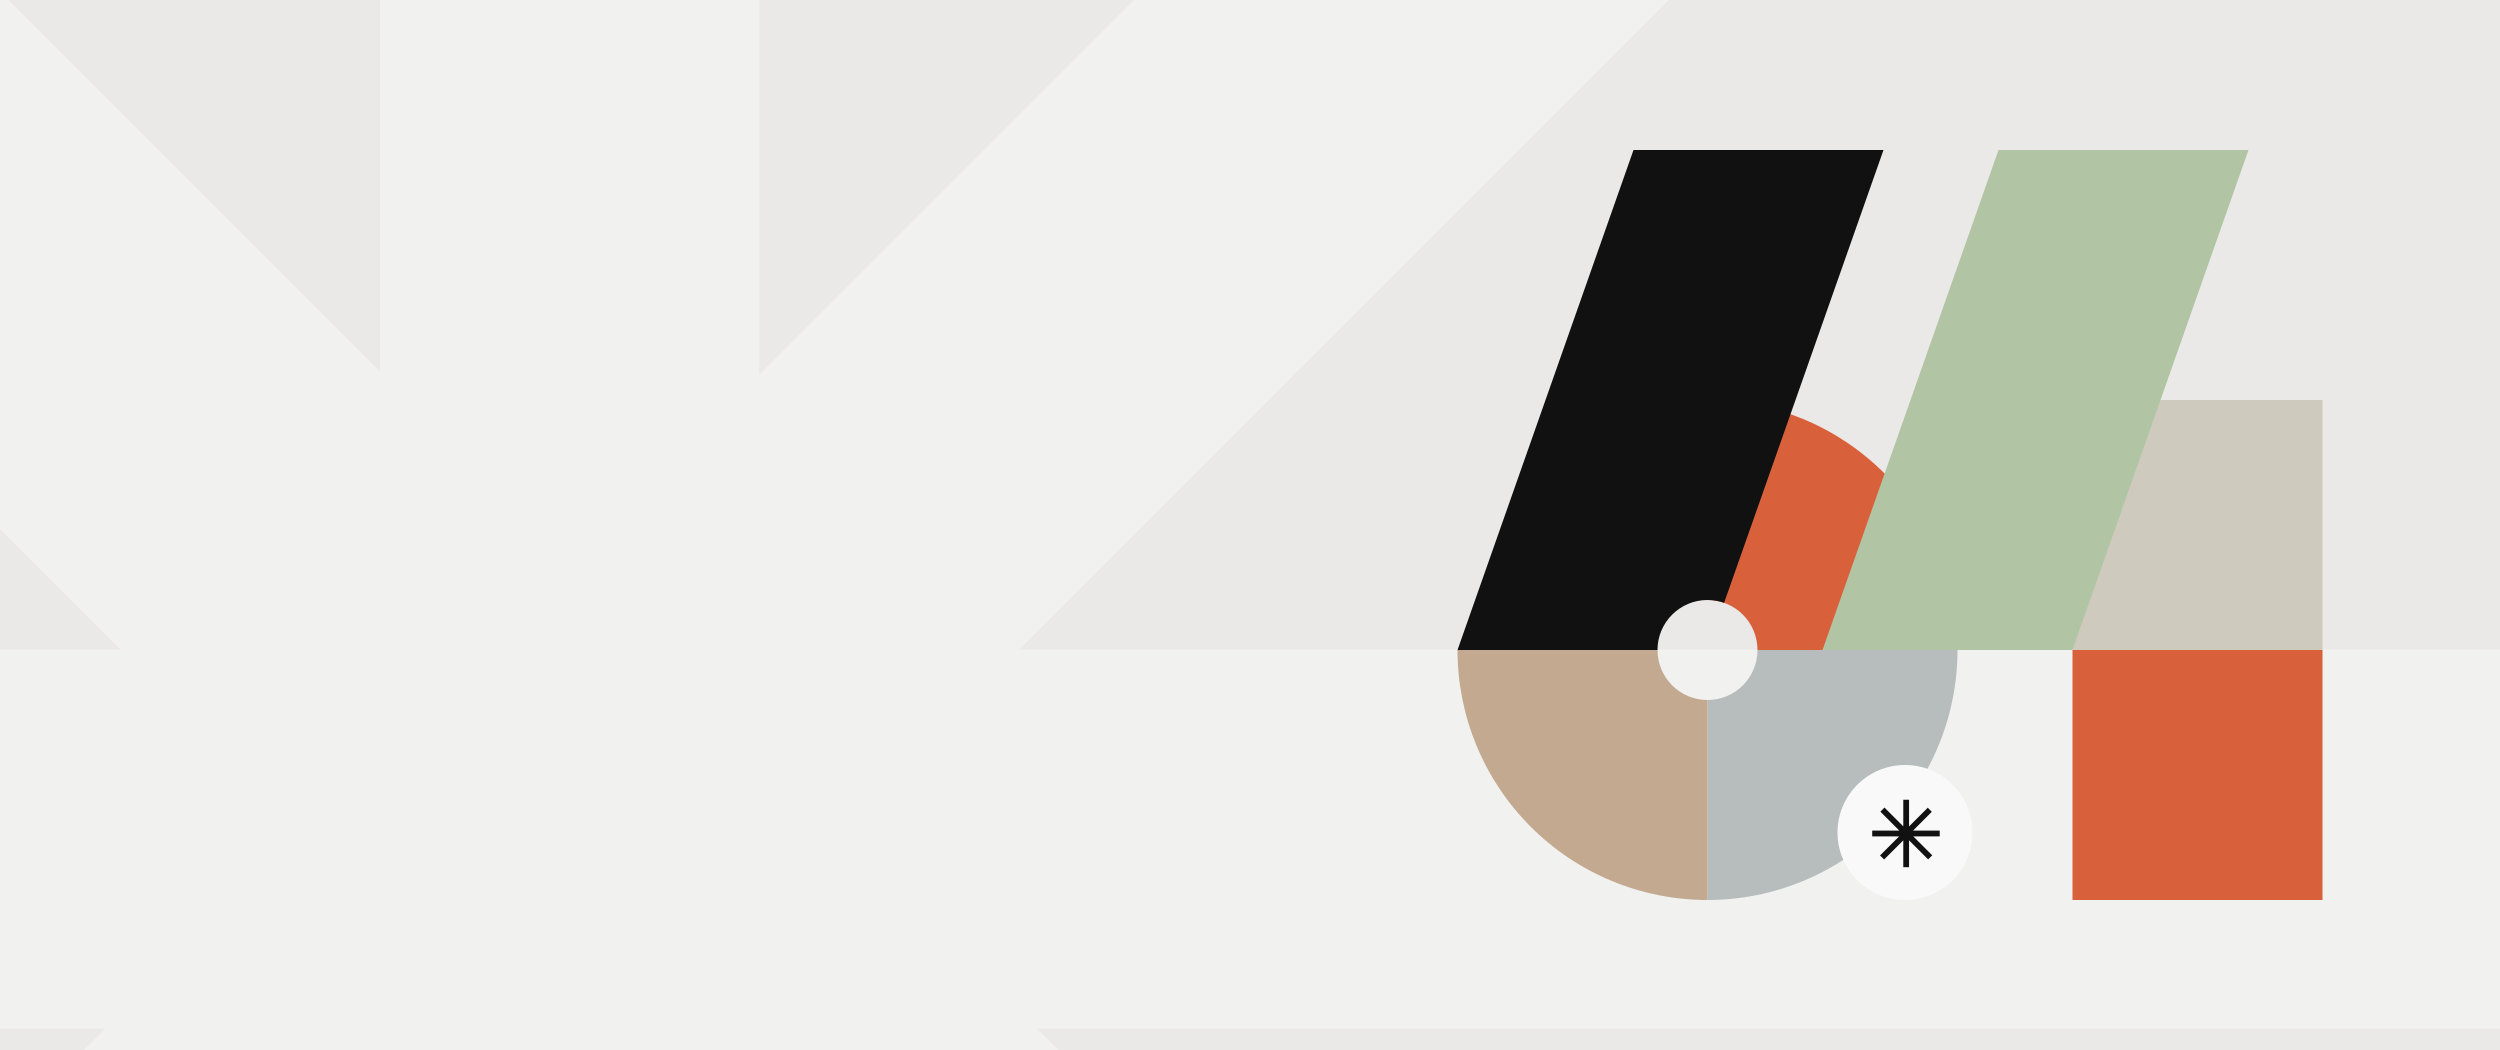
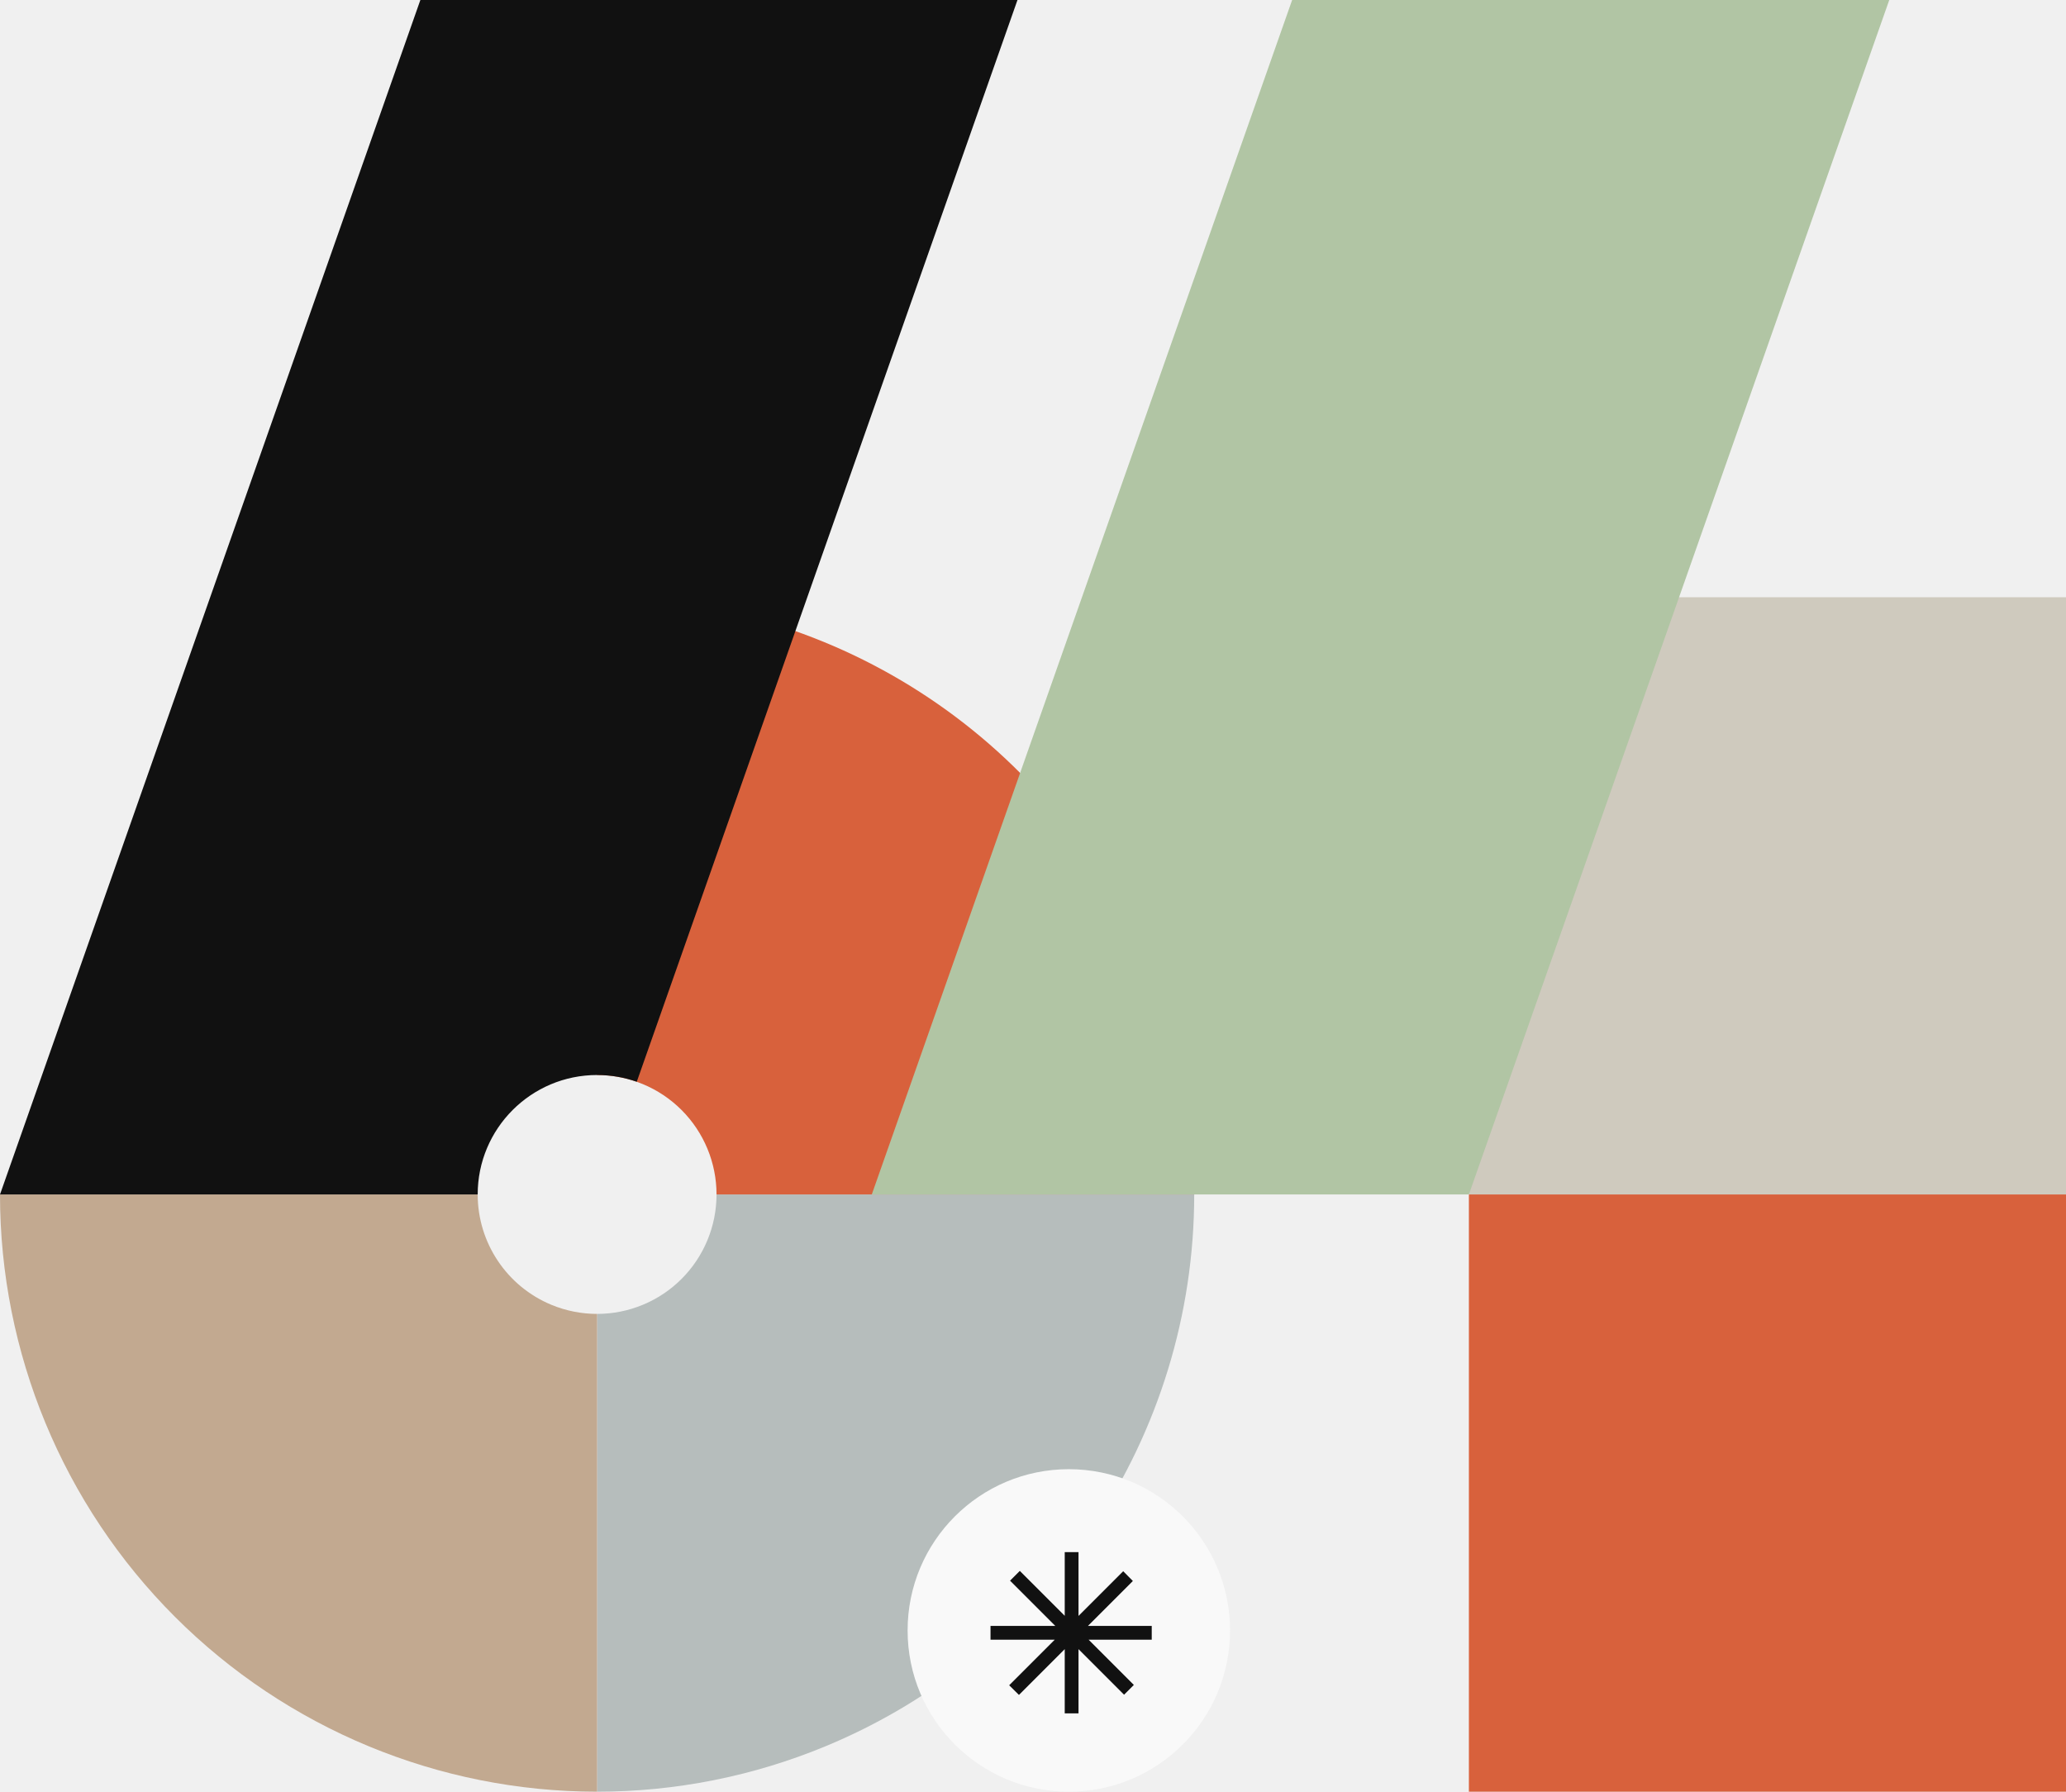
- <svg xmlns="http://www.w3.org/2000/svg" width="1000" height="420" viewBox="0 0 1000 420" fill="none">
-   <g clip-path="url(#clip0_945_5566)">
-     <rect width="1000" height="420" fill="#EAE9E7" />
-     <path d="M303.711 -552.516V149.852L795.846 -342.283L902.156 -234.778L407.632 259.746H1110V411.448H414.799L912.907 909.556L805.402 1017.06L303.711 515.37V1222.52H152.009V515.37L-352.071 1019.45L-459.577 913.139L42.115 411.448H-665.031V259.746H48.087L-450.021 -238.361L-342.515 -345.867L152.009 148.657V-552.516H303.711Z" fill="white" fill-opacity="0.35" />
-     <path d="M783 260C783 273.132 780.413 286.136 775.388 298.268C770.362 310.401 762.997 321.425 753.711 330.711C744.425 339.997 733.401 347.362 721.268 352.388C709.136 357.413 696.132 360 683 360L683 280C685.626 280 688.227 279.483 690.654 278.478C693.08 277.472 695.285 275.999 697.142 274.142C698.999 272.285 700.472 270.08 701.478 267.654C702.483 265.227 703 262.626 703 260H783Z" fill="#B6BDBC" />
-     <path d="M683 160C696.132 160 709.136 162.587 721.268 167.612C733.401 172.638 744.425 180.003 753.711 189.289C762.997 198.575 770.362 209.599 775.388 221.732C780.413 233.864 783 246.868 783 260L703 260C703 257.374 702.483 254.773 701.478 252.346C700.472 249.92 698.999 247.715 697.142 245.858C695.285 244.001 693.08 242.528 690.654 241.522C688.227 240.517 685.626 240 683 240V160Z" fill="#D8613C" />
-     <path d="M683 360C669.868 360 656.864 357.413 644.732 352.388C632.599 347.362 621.575 339.996 612.289 330.711C603.003 321.425 595.637 310.401 590.612 298.268C585.587 286.136 583 273.132 583 260L663 260C663 262.626 663.517 265.227 664.522 267.654C665.527 270.08 667.001 272.285 668.858 274.142C670.715 275.999 672.92 277.472 675.346 278.478C677.773 279.483 680.374 280 683 280L683 360Z" fill="#C2A990" />
-     <path fill-rule="evenodd" clip-rule="evenodd" d="M753.4 60H653.4L583 260L663 260C663 248.954 671.954 240 683 240C685.329 240 687.564 240.398 689.642 241.129L753.4 60Z" fill="#111111" />
-     <rect x="829" y="160" width="100" height="100" fill="#CFCABE" />
-     <rect x="829" y="260" width="100" height="100" fill="#D8613C" />
-     <path d="M799.4 60H899.4L829 260H729L799.4 60Z" fill="#B1C5A4" />
-     <circle cx="762" cy="333" r="27" fill="#F9F9F9" />
-     <path d="M763.621 319.886V330.569L771.107 323.084L772.724 324.719L765.202 332.241H775.886V334.549H765.311L772.888 342.125L771.252 343.761L763.621 336.129V346.886H761.314V336.129L753.646 343.797L752.011 342.18L759.642 334.549H748.886V332.241H759.733L752.156 324.664L753.792 323.029L761.314 330.551V319.886H763.621Z" fill="#111111" />
-   </g>
-   <defs>
-     <clipPath id="clip0_945_5566">
-       <rect width="1000" height="420" fill="white" />
-     </clipPath>
-   </defs>
+ <svg xmlns="http://www.w3.org/2000/svg" width="346" height="300" fill="none" viewBox="0 0 346 300">
+   <path fill="#B6BDBC" d="M200 200a100.006 100.006 0 0 1-61.732 92.388A100.006 100.006 0 0 1 100 300v-80a20.006 20.006 0 0 0 14.142-5.858A20.006 20.006 0 0 0 120 200h80Z" />
+   <path fill="#D8613C" d="M100 100a100.006 100.006 0 0 1 92.388 61.732A100.006 100.006 0 0 1 200 200h-80a20.006 20.006 0 0 0-5.858-14.142A20.006 20.006 0 0 0 100 180v-80Z" />
+   <path fill="#C2A990" d="M100 300a100.01 100.01 0 0 1-70.71-29.289A100 100 0 0 1 0 200h80a20.005 20.005 0 0 0 12.346 18.478A20.002 20.002 0 0 0 100 220v80Z" />
+   <path fill="#111" fill-rule="evenodd" d="M170.4 0h-100L0 200h80c0-11.046 8.954-20 20-20 2.329 0 4.564.398 6.642 1.129L170.4 0Z" clip-rule="evenodd" />
+   <path fill="#CFCABE" d="M246 100h100v100H246z" />
+   <path fill="#D8613C" d="M246 200h100v100H246z" />
+   <path fill="#B1C5A4" d="M216.4 0h100L246 200H146L216.4 0Z" />
+   <circle cx="179" cy="273" r="27" fill="#F9F9F9" />
+   <path fill="#111" d="M180.621 259.886v10.683l7.486-7.485 1.617 1.635-7.522 7.522h10.684v2.308h-10.575l7.577 7.576-1.636 1.636-7.631-7.632v10.757h-2.307v-10.757l-7.668 7.668-1.635-1.617 7.631-7.631h-10.756v-2.308h10.847l-7.577-7.577 1.635-1.635 7.523 7.522v-10.665h2.307Z" />
</svg>
